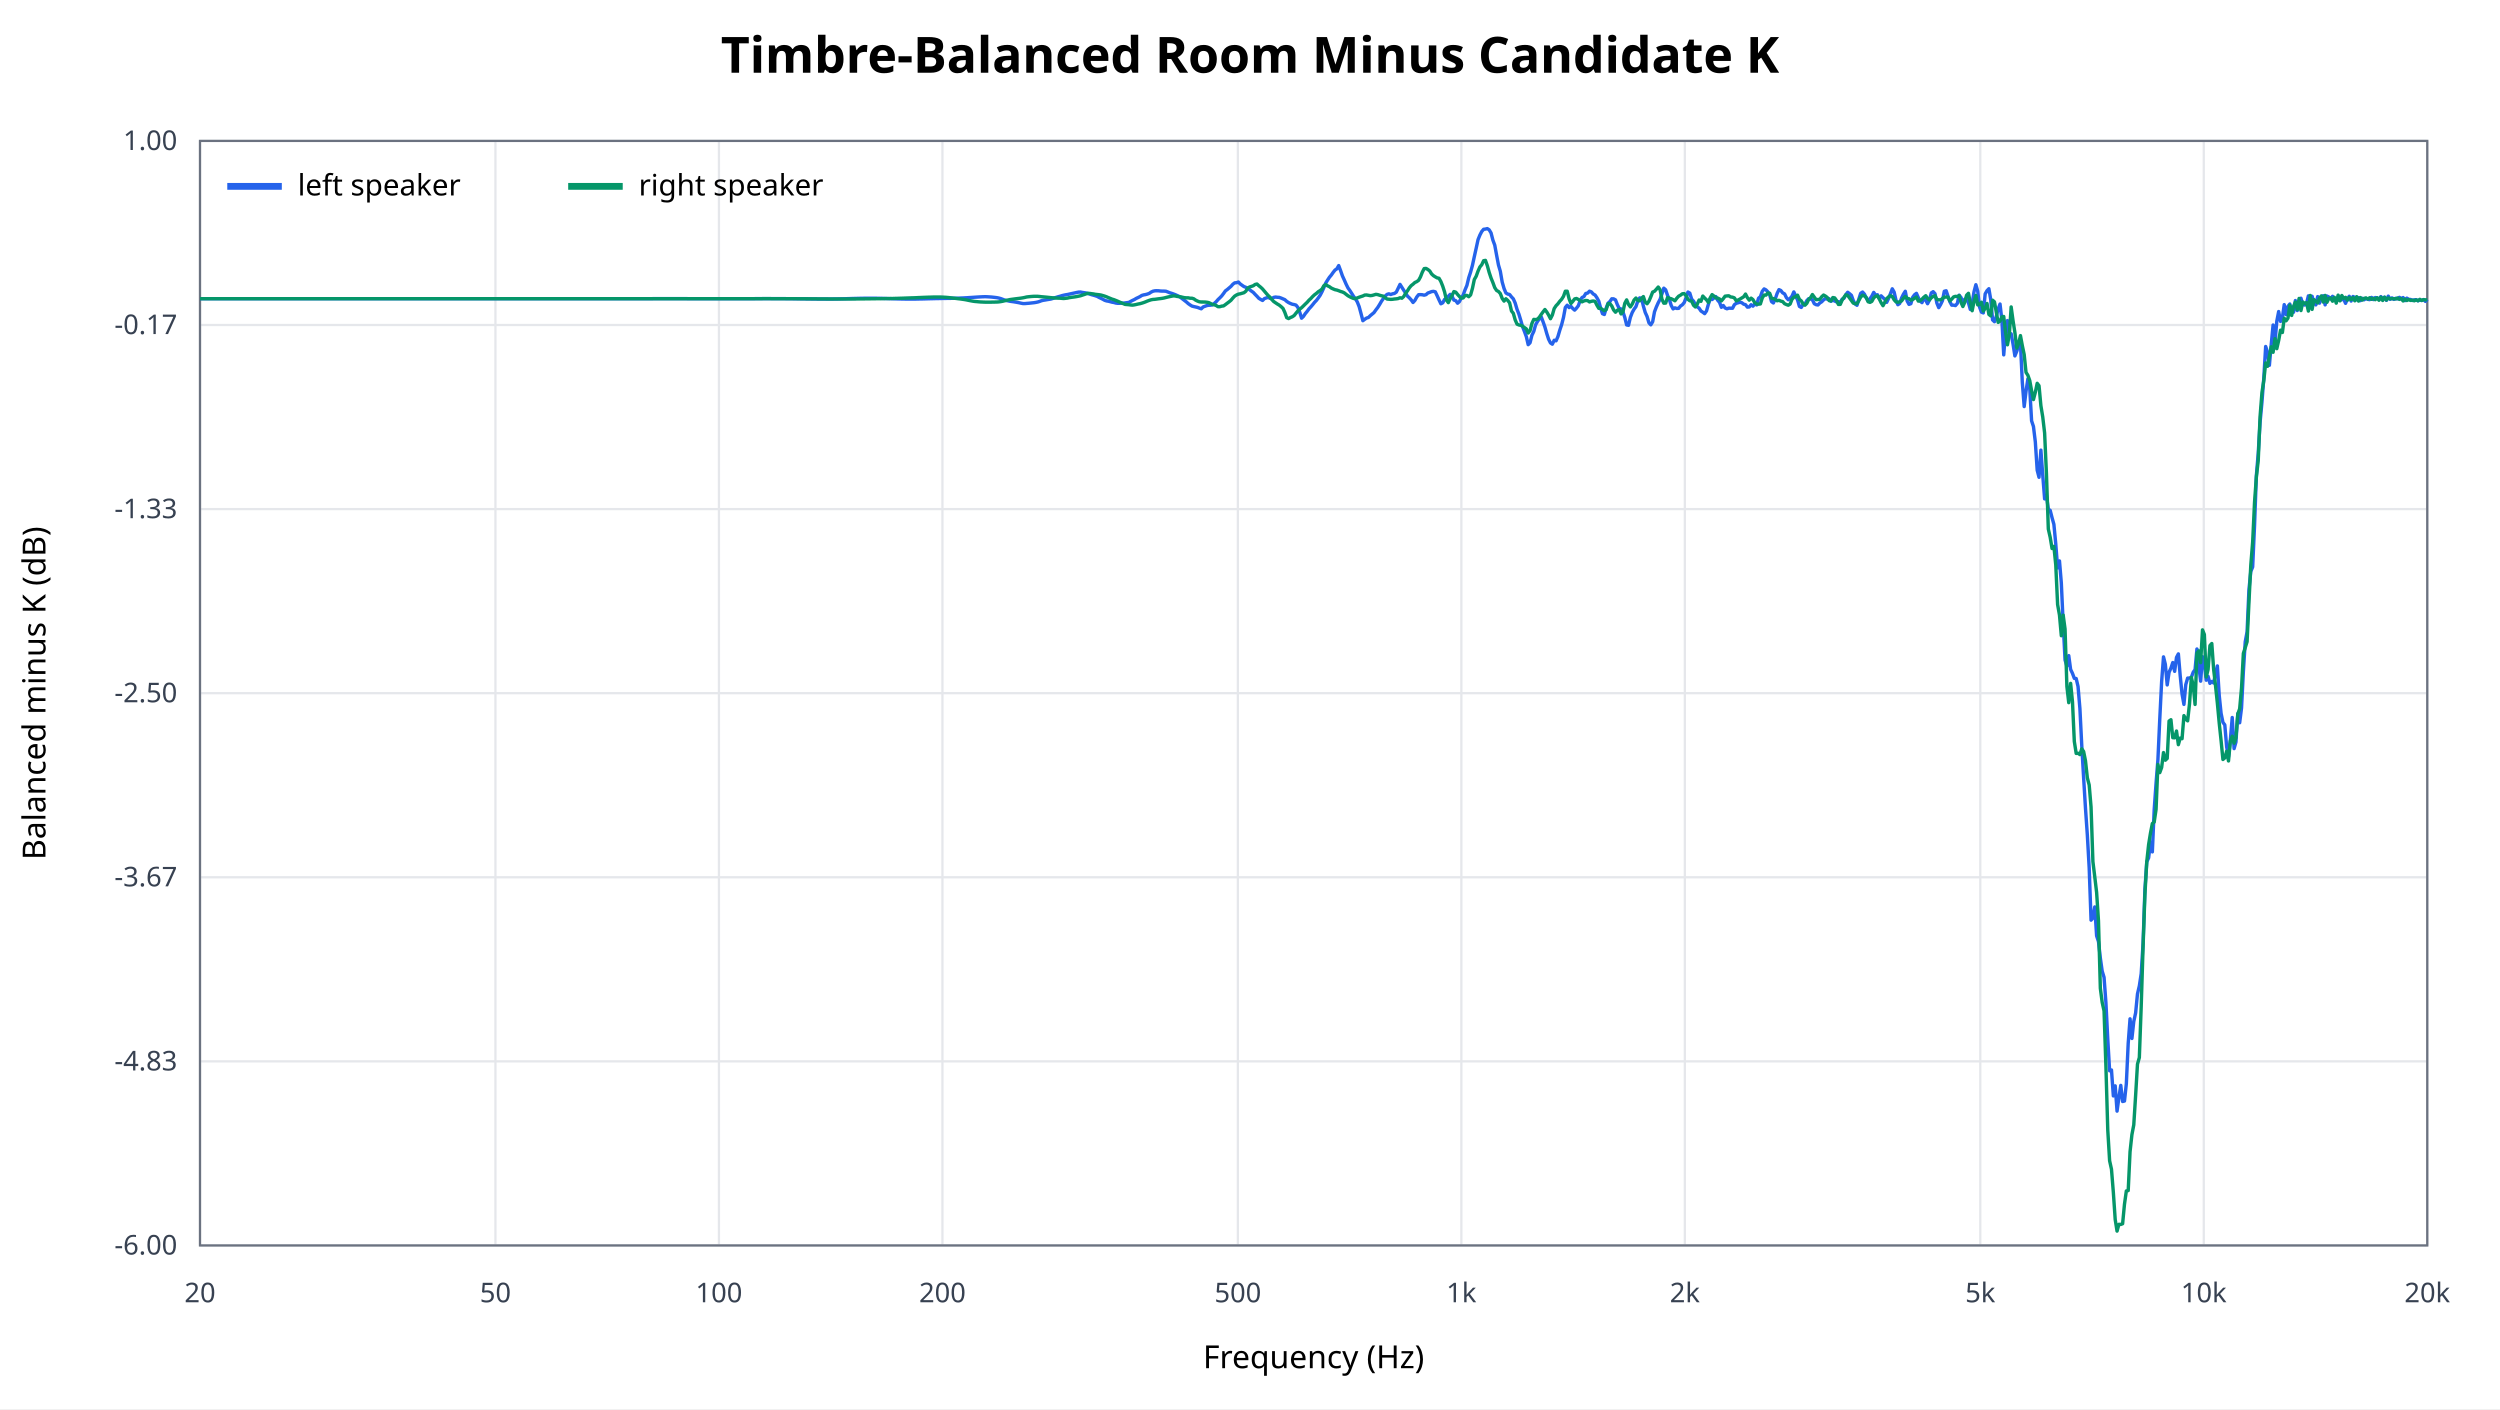
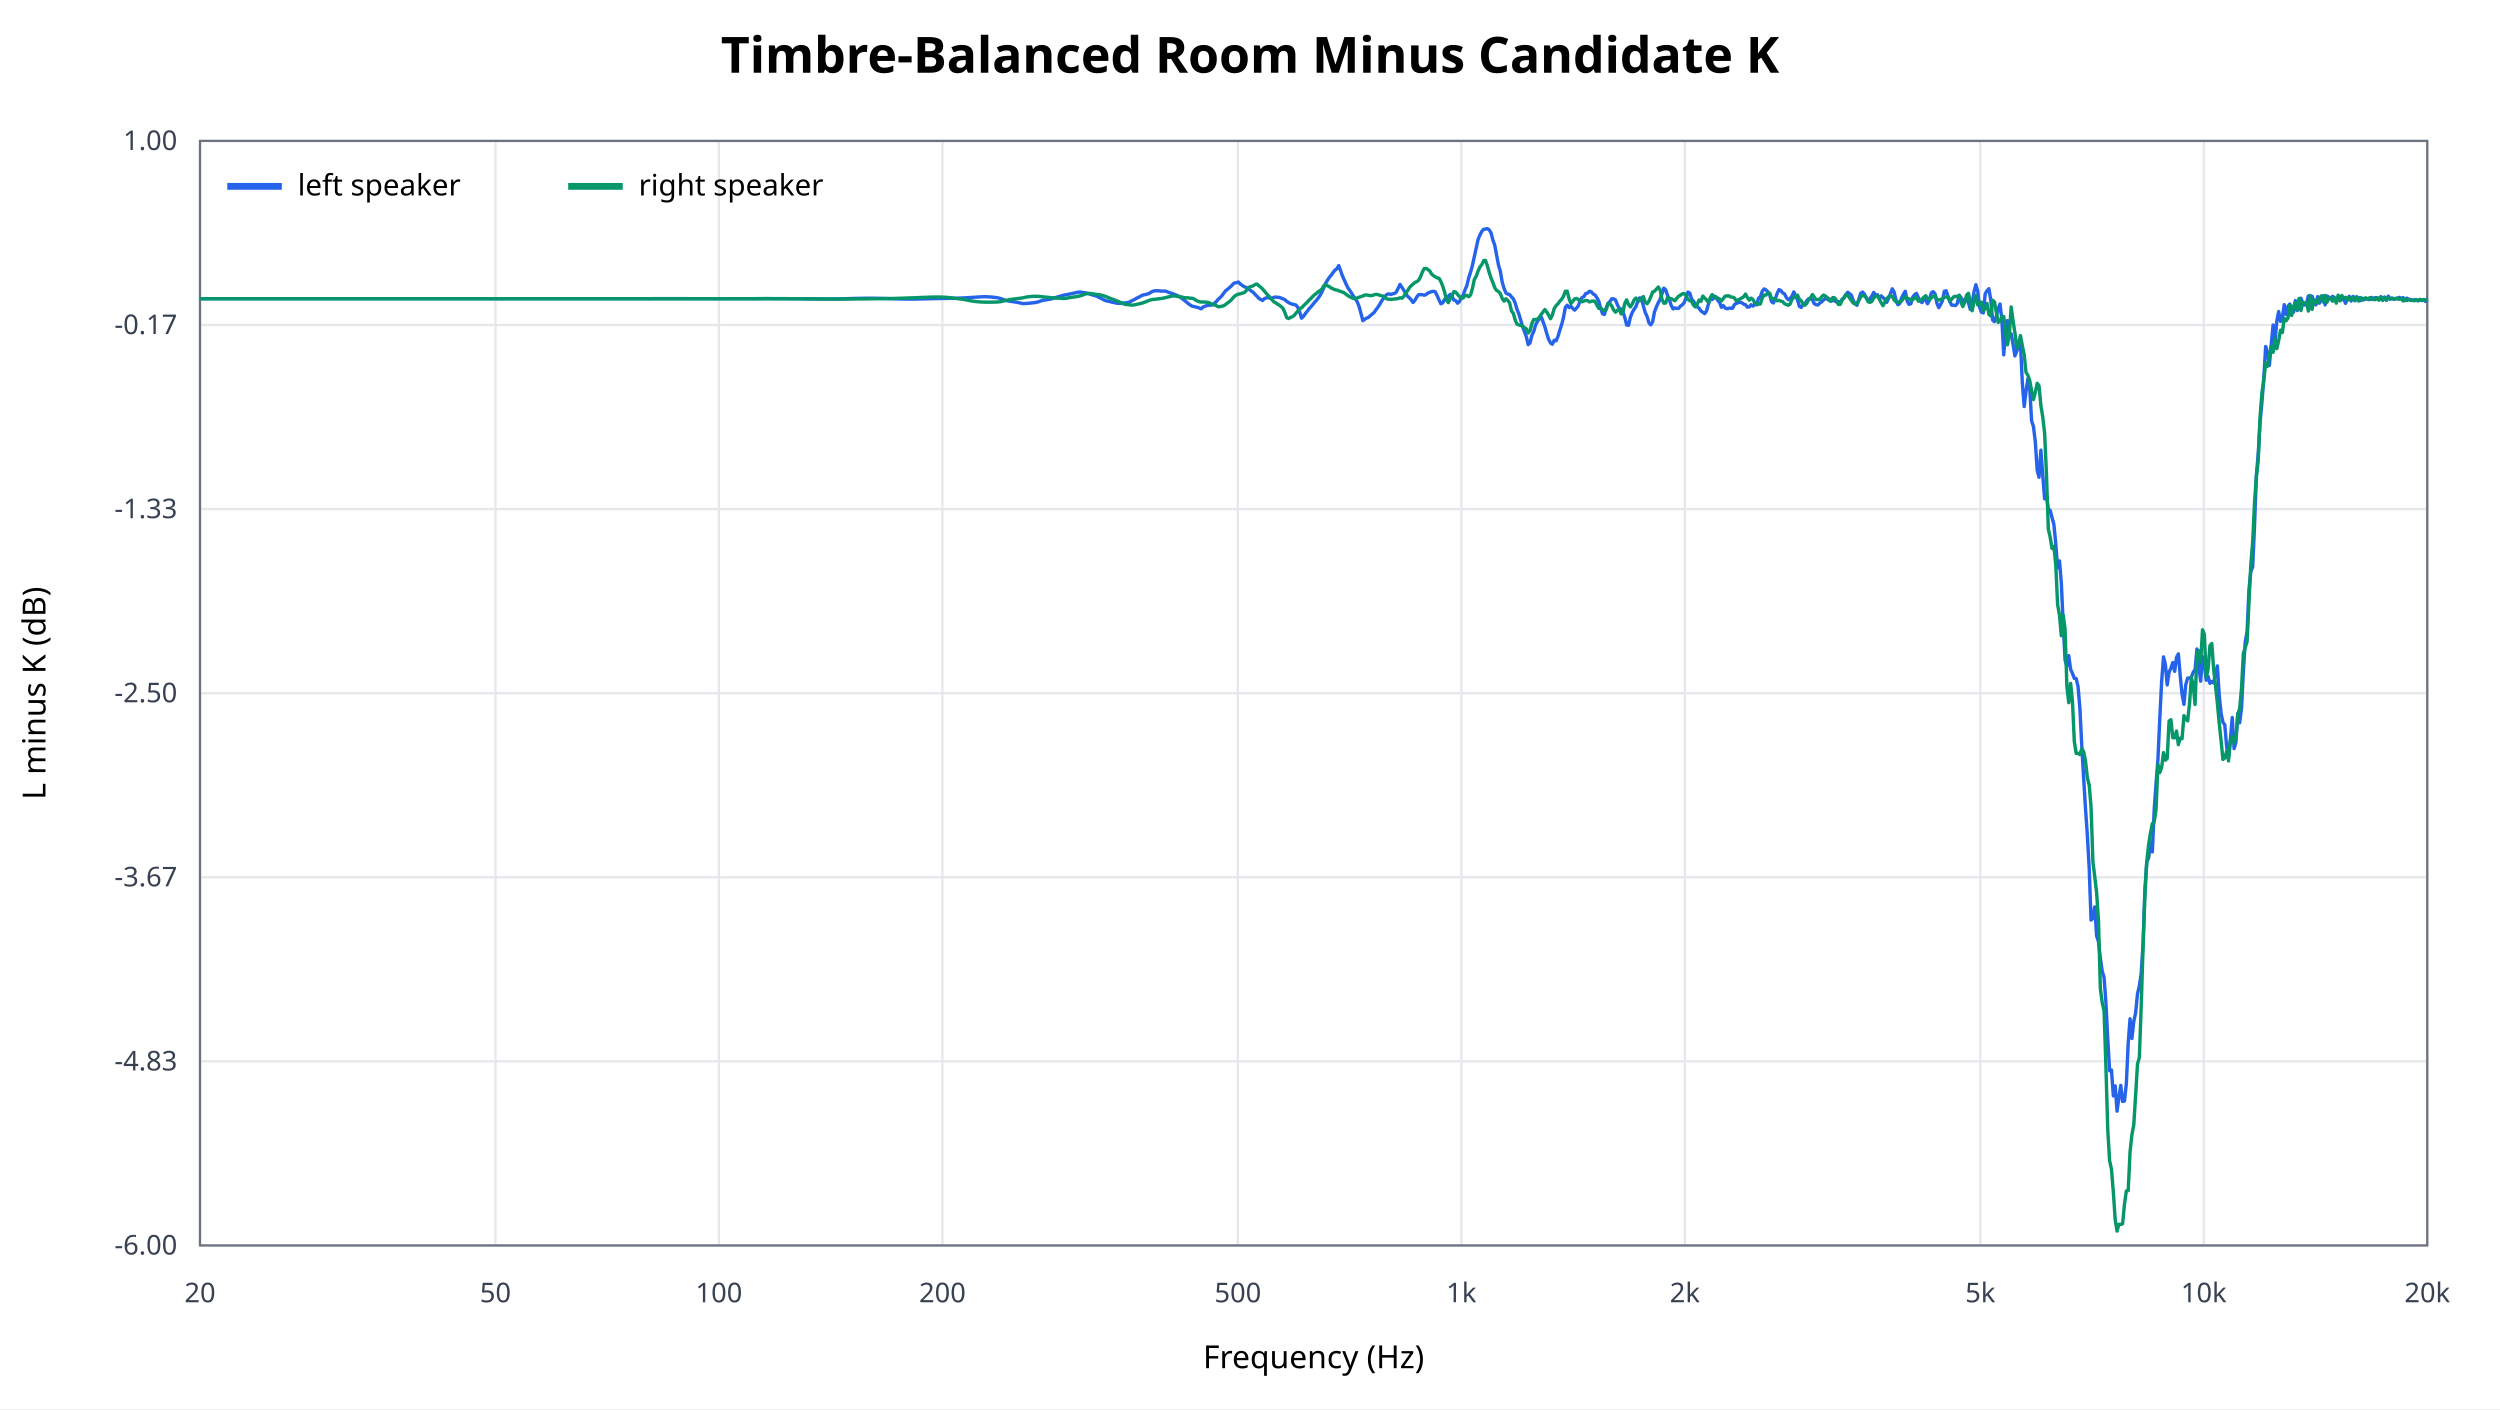
<svg xmlns="http://www.w3.org/2000/svg" width="1100" height="620" viewBox="0 0 1100 620">
  <rect width="100%" height="100%" fill="#ffffff" />
  <text x="550.0" y="32" text-anchor="middle" font-family="sans-serif" font-size="22" font-weight="600">Timbre-Balanced Room Minus Candidate K</text>
  <line x1="88.00" y1="62" x2="88.00" y2="548" stroke="#e5e7eb" />
  <text x="88.00" y="573" text-anchor="middle" font-family="sans-serif" font-size="12" fill="#374151">20</text>
  <line x1="217.99" y1="62" x2="217.99" y2="548" stroke="#e5e7eb" />
  <text x="217.99" y="573" text-anchor="middle" font-family="sans-serif" font-size="12" fill="#374151">50</text>
  <line x1="316.33" y1="62" x2="316.33" y2="548" stroke="#e5e7eb" />
  <text x="316.33" y="573" text-anchor="middle" font-family="sans-serif" font-size="12" fill="#374151">100</text>
  <line x1="414.67" y1="62" x2="414.67" y2="548" stroke="#e5e7eb" />
  <text x="414.67" y="573" text-anchor="middle" font-family="sans-serif" font-size="12" fill="#374151">200</text>
  <line x1="544.66" y1="62" x2="544.66" y2="548" stroke="#e5e7eb" />
  <text x="544.66" y="573" text-anchor="middle" font-family="sans-serif" font-size="12" fill="#374151">500</text>
  <line x1="643.00" y1="62" x2="643.00" y2="548" stroke="#e5e7eb" />
  <text x="643.00" y="573" text-anchor="middle" font-family="sans-serif" font-size="12" fill="#374151">1k</text>
  <line x1="741.33" y1="62" x2="741.33" y2="548" stroke="#e5e7eb" />
  <text x="741.33" y="573" text-anchor="middle" font-family="sans-serif" font-size="12" fill="#374151">2k</text>
  <line x1="871.33" y1="62" x2="871.33" y2="548" stroke="#e5e7eb" />
  <text x="871.33" y="573" text-anchor="middle" font-family="sans-serif" font-size="12" fill="#374151">5k</text>
  <line x1="969.66" y1="62" x2="969.66" y2="548" stroke="#e5e7eb" />
  <text x="969.66" y="573" text-anchor="middle" font-family="sans-serif" font-size="12" fill="#374151">10k</text>
  <line x1="1068.00" y1="62" x2="1068.00" y2="548" stroke="#e5e7eb" />
  <text x="1068.00" y="573" text-anchor="middle" font-family="sans-serif" font-size="12" fill="#374151">20k</text>
  <line x1="88" y1="548.00" x2="1068" y2="548.00" stroke="#e5e7eb" />
  <text x="78" y="552.00" text-anchor="end" font-family="sans-serif" font-size="12" fill="#374151">-6.00</text>
  <line x1="88" y1="467.00" x2="1068" y2="467.00" stroke="#e5e7eb" />
  <text x="78" y="471.00" text-anchor="end" font-family="sans-serif" font-size="12" fill="#374151">-4.83</text>
  <line x1="88" y1="386.00" x2="1068" y2="386.00" stroke="#e5e7eb" />
  <text x="78" y="390.00" text-anchor="end" font-family="sans-serif" font-size="12" fill="#374151">-3.67</text>
  <line x1="88" y1="305.00" x2="1068" y2="305.00" stroke="#e5e7eb" />
  <text x="78" y="309.00" text-anchor="end" font-family="sans-serif" font-size="12" fill="#374151">-2.50</text>
  <line x1="88" y1="224.00" x2="1068" y2="224.00" stroke="#e5e7eb" />
  <text x="78" y="228.00" text-anchor="end" font-family="sans-serif" font-size="12" fill="#374151">-1.33</text>
  <line x1="88" y1="143.00" x2="1068" y2="143.00" stroke="#e5e7eb" />
  <text x="78" y="147.00" text-anchor="end" font-family="sans-serif" font-size="12" fill="#374151">-0.17</text>
  <line x1="88" y1="62.00" x2="1068" y2="62.00" stroke="#e5e7eb" />
  <text x="78" y="66.00" text-anchor="end" font-family="sans-serif" font-size="12" fill="#374151">1.00</text>
  <rect x="88" y="62" width="980" height="486" fill="none" stroke="#6b7280" />
  <text x="578.0" y="602" text-anchor="middle" font-family="sans-serif" font-size="14">Frequency (Hz)</text>
-   <text x="20" y="305.0" text-anchor="middle" transform="rotate(-90 20 305.0)" font-family="sans-serif" font-size="14">Balanced minus K (dB)</text>
+   <text x="20" y="305.0" text-anchor="middle" transform="rotate(-90 20 305.0)" font-family="sans-serif" font-size="14">L minus K (dB)</text>
  <polyline points="88.00,131.43 88.82,131.43 89.63,131.43 90.45,131.43 91.27,131.43 92.09,131.43 92.90,131.43 93.72,131.43 94.54,131.43 95.36,131.43 96.17,131.43 96.99,131.43 97.81,131.43 98.63,131.43 99.44,131.43 100.26,131.43 101.08,131.43 101.89,131.43 102.71,131.43 103.53,131.43 104.35,131.43 105.16,131.43 105.98,131.43 106.80,131.43 107.62,131.43 108.43,131.43 109.25,131.43 110.07,131.43 110.89,131.43 111.70,131.43 112.52,131.43 113.34,131.43 114.16,131.43 114.97,131.43 115.79,131.43 116.61,131.43 117.42,131.43 118.24,131.43 119.06,131.43 119.88,131.43 120.69,131.43 121.51,131.43 122.33,131.43 123.15,131.43 123.96,131.43 124.78,131.43 125.60,131.43 126.42,131.43 127.23,131.43 128.05,131.43 128.87,131.43 129.68,131.43 130.50,131.43 131.32,131.43 132.14,131.43 132.95,131.43 133.77,131.43 134.59,131.43 135.41,131.43 136.22,131.43 137.04,131.43 137.86,131.43 138.68,131.43 139.49,131.43 140.31,131.43 141.13,131.43 141.94,131.43 142.76,131.43 143.58,131.43 144.40,131.43 145.21,131.43 146.03,131.43 146.85,131.43 147.67,131.43 148.48,131.43 149.30,131.43 150.12,131.43 150.94,131.43 151.75,131.43 152.57,131.43 153.39,131.43 154.21,131.43 155.02,131.43 155.84,131.43 156.66,131.44 157.47,131.44 158.29,131.44 159.11,131.44 159.93,131.44 160.74,131.44 161.56,131.44 162.38,131.44 163.20,131.44 164.01,131.44 164.83,131.44 165.65,131.44 166.47,131.44 167.28,131.44 168.10,131.44 168.92,131.44 169.73,131.44 170.55,131.43 171.37,131.43 172.19,131.43 173.00,131.43 173.82,131.43 174.64,131.43 175.46,131.43 176.27,131.43 177.09,131.43 177.91,131.43 178.73,131.43 179.54,131.42 180.36,131.42 181.18,131.42 181.99,131.42 182.81,131.42 183.63,131.42 184.45,131.42 185.26,131.42 186.08,131.42 186.90,131.42 187.72,131.42 188.53,131.42 189.35,131.42 190.17,131.42 190.99,131.42 191.80,131.42 192.62,131.42 193.44,131.42 194.26,131.42 195.07,131.42 195.89,131.42 196.71,131.42 197.52,131.42 198.34,131.42 199.16,131.42 199.98,131.42 200.79,131.43 201.61,131.43 202.43,131.43 203.25,131.43 204.06,131.43 204.88,131.43 205.70,131.43 206.52,131.43 207.33,131.43 208.15,131.43 208.97,131.43 209.78,131.43 210.60,131.43 211.42,131.43 212.24,131.43 213.05,131.43 213.87,131.43 214.69,131.43 215.51,131.43 216.32,131.43 217.14,131.43 217.96,131.43 218.78,131.43 219.59,131.43 220.41,131.43 221.23,131.43 222.05,131.43 222.86,131.43 223.68,131.43 224.50,131.43 225.31,131.43 226.13,131.43 226.95,131.43 227.77,131.43 228.58,131.43 229.40,131.43 230.22,131.43 231.04,131.43 231.85,131.43 232.67,131.43 233.49,131.43 234.31,131.43 235.12,131.43 235.94,131.43 236.76,131.43 237.57,131.43 238.39,131.43 239.21,131.43 240.03,131.43 240.84,131.43 241.66,131.43 242.48,131.43 243.30,131.43 244.11,131.43 244.93,131.43 245.75,131.43 246.57,131.43 247.38,131.43 248.20,131.43 249.02,131.43 249.83,131.43 250.65,131.43 251.47,131.43 252.29,131.44 253.10,131.44 253.92,131.44 254.74,131.44 255.56,131.44 256.37,131.44 257.19,131.44 258.01,131.44 258.83,131.44 259.64,131.44 260.46,131.44 261.28,131.44 262.10,131.44 262.91,131.44 263.73,131.44 264.55,131.44 265.36,131.44 266.18,131.44 267.00,131.44 267.82,131.44 268.63,131.44 269.45,131.44 270.27,131.44 271.09,131.44 271.90,131.44 272.72,131.43 273.54,131.43 274.36,131.43 275.17,131.43 275.99,131.43 276.81,131.43 277.62,131.43 278.44,131.43 279.26,131.42 280.08,131.42 280.89,131.42 281.71,131.42 282.53,131.42 283.35,131.42 284.16,131.42 284.98,131.42 285.80,131.42 286.62,131.42 287.43,131.41 288.25,131.41 289.07,131.41 289.88,131.41 290.70,131.41 291.52,131.41 292.34,131.41 293.15,131.41 293.97,131.41 294.79,131.41 295.61,131.41 296.42,131.41 297.24,131.41 298.06,131.41 298.88,131.41 299.69,131.41 300.51,131.41 301.33,131.41 302.15,131.41 302.96,131.42 303.78,131.42 304.60,131.42 305.41,131.42 306.23,131.42 307.05,131.42 307.87,131.43 308.68,131.43 309.50,131.43 310.32,131.43 311.14,131.43 311.95,131.44 312.77,131.44 313.59,131.44 314.41,131.44 315.22,131.44 316.04,131.44 316.86,131.44 317.67,131.44 318.49,131.44 319.31,131.44 320.13,131.44 320.94,131.44 321.76,131.44 322.58,131.44 323.40,131.44 324.21,131.44 325.03,131.44 325.85,131.44 326.67,131.44 327.48,131.43 328.30,131.43 329.12,131.43 329.93,131.43 330.75,131.42 331.57,131.42 332.39,131.41 333.20,131.41 334.02,131.41 334.84,131.41 335.66,131.41 336.47,131.40 337.29,131.40 338.11,131.40 338.93,131.40 339.74,131.40 340.56,131.40 341.38,131.40 342.20,131.40 343.01,131.40 343.83,131.40 344.65,131.41 345.46,131.41 346.28,131.42 347.10,131.42 347.92,131.43 348.73,131.44 349.55,131.45 350.37,131.45 351.19,131.46 352.00,131.47 352.82,131.48 353.64,131.49 354.46,131.50 355.27,131.51 356.09,131.52 356.91,131.53 357.72,131.54 358.54,131.55 359.36,131.56 360.18,131.57 360.99,131.57 361.81,131.57 362.63,131.58 363.45,131.58 364.26,131.58 365.08,131.57 365.90,131.57 366.72,131.56 367.53,131.55 368.35,131.54 369.17,131.52 369.98,131.50 370.80,131.48 371.62,131.46 372.44,131.43 373.25,131.40 374.07,131.38 374.89,131.35 375.71,131.33 376.52,131.31 377.34,131.29 378.16,131.27 378.98,131.25 379.79,131.24 380.61,131.23 381.43,131.22 382.25,131.21 383.06,131.21 383.88,131.22 384.70,131.22 385.51,131.23 386.33,131.25 387.15,131.26 387.97,131.29 388.78,131.31 389.60,131.34 390.42,131.36 391.24,131.39 392.05,131.41 392.87,131.44 393.69,131.47 394.51,131.50 395.32,131.53 396.14,131.55 396.96,131.57 397.77,131.58 398.59,131.60 399.41,131.60 400.23,131.61 401.04,131.61 401.86,131.61 402.68,131.60 403.50,131.58 404.31,131.56 405.13,131.55 405.95,131.53 406.77,131.51 407.58,131.49 408.40,131.46 409.22,131.44 410.04,131.42 410.85,131.40 411.67,131.38 412.49,131.37 413.30,131.35 414.12,131.33 414.94,131.32 415.76,131.31 416.57,131.29 417.39,131.28 418.21,131.27 419.03,131.25 419.84,131.24 420.66,131.22 421.48,131.19 422.30,131.16 423.11,131.12 423.93,131.09 424.75,131.04 425.56,131.00 426.38,130.94 427.20,130.89 428.02,130.84 428.83,130.78 429.65,130.73 430.47,130.68 431.29,130.63 432.10,130.59 432.92,130.56 433.74,130.55 434.56,130.59 435.37,130.64 436.19,130.69 437.01,130.78 437.82,130.87 438.64,130.98 439.46,131.14 440.28,131.36 441.09,131.66 441.91,131.98 442.73,132.20 443.55,132.38 444.36,132.55 445.18,132.67 446.00,132.78 446.82,132.92 447.63,133.06 448.45,133.22 449.27,133.41 450.09,133.56 450.90,133.58 451.72,133.50 452.54,133.44 453.35,133.36 454.17,133.27 454.99,133.18 455.81,133.05 456.62,132.88 457.44,132.63 458.26,132.31 459.08,132.12 459.89,132.00 460.71,131.85 461.53,131.72 462.35,131.59 463.16,131.35 463.98,131.06 464.80,130.81 465.61,130.56 466.43,130.35 467.25,130.08 468.07,129.88 468.88,129.71 469.70,129.58 470.52,129.40 471.34,129.22 472.15,129.04 472.97,128.86 473.79,128.68 474.61,128.53 475.42,128.50 476.24,128.67 477.06,128.78 477.87,128.91 478.69,129.13 479.51,129.41 480.33,129.68 481.14,129.89 481.96,130.14 482.78,130.41 483.60,130.87 484.41,131.26 485.23,131.67 486.05,132.13 486.87,132.40 487.68,132.53 488.50,132.74 489.32,132.97 490.14,133.10 490.95,133.34 491.77,133.45 492.59,133.44 493.40,133.43 494.22,133.38 495.04,133.28 495.86,133.17 496.67,133.06 497.49,132.61 498.31,132.18 499.13,131.80 499.94,131.30 500.76,130.92 501.58,130.51 502.40,129.99 503.21,129.75 504.03,129.61 504.85,129.39 505.66,129.09 506.48,128.53 507.30,128.14 508.12,127.96 508.93,127.92 509.75,127.95 510.57,128.04 511.39,128.09 512.20,128.09 513.02,128.15 513.84,128.47 514.66,128.81 515.47,129.05 516.29,129.34 517.11,129.65 517.92,130.01 518.74,130.40 519.56,130.94 520.38,131.60 521.19,132.22 522.01,132.85 522.83,133.59 523.65,134.17 524.46,134.67 525.28,134.89 526.10,135.07 526.92,135.26 527.73,135.57 528.55,135.87 529.37,135.07 530.19,134.76 531.00,134.46 531.82,134.31 532.64,134.28 533.45,134.14 534.27,133.52 535.09,132.78 535.91,131.83 536.72,131.06 537.54,130.22 538.36,129.15 539.18,127.99 539.99,127.40 540.81,126.70 541.63,126.00 542.45,125.07 543.26,124.46 544.08,124.38 544.90,124.10 545.71,124.94 546.53,125.53 547.35,126.10 548.17,126.41 548.98,126.81 549.80,127.46 550.62,128.07 551.44,128.65 552.25,129.53 553.07,130.36 553.89,131.26 554.71,131.76 555.52,132.20 556.34,131.38 557.16,131.09 557.97,130.85 558.79,131.25 559.61,131.36 560.43,130.85 561.24,130.70 562.06,130.80 562.88,130.86 563.70,131.15 564.51,131.50 565.33,131.85 566.15,132.60 566.97,133.14 567.78,133.53 568.60,133.86 569.42,134.01 570.24,134.24 571.05,135.25 571.87,137.34 572.69,140.00 573.50,139.23 574.32,137.99 575.14,137.00 575.96,135.89 576.77,135.02 577.59,134.05 578.41,133.02 579.23,132.16 580.04,131.10 580.86,129.93 581.68,128.37 582.50,126.55 583.31,124.56 584.13,123.25 584.95,122.00 585.76,121.04 586.58,119.87 587.40,118.84 588.22,118.28 589.03,116.86 589.85,119.05 590.67,121.41 591.49,123.20 592.30,125.05 593.12,126.71 593.94,127.83 594.76,129.12 595.57,130.42 596.39,131.48 597.21,132.86 598.03,134.93 598.84,137.93 599.66,141.11 600.48,140.49 601.29,139.95 602.11,139.69 602.93,138.89 603.75,138.21 604.56,137.53 605.38,136.36 606.20,135.30 607.02,133.99 607.83,132.59 608.65,131.39 609.47,130.28 610.29,129.54 611.10,129.28 611.92,129.58 612.74,129.28 613.55,129.11 614.37,128.54 615.19,126.84 616.01,125.13 616.82,126.42 617.64,127.70 618.46,128.90 619.28,130.29 620.09,131.02 620.91,131.93 621.73,133.09 622.55,132.19 623.36,130.71 624.18,129.67 625.00,129.63 625.81,129.69 626.63,129.88 627.45,129.64 628.27,128.92 629.08,128.64 629.90,128.31 630.72,128.19 631.54,128.41 632.35,130.13 633.17,131.95 633.99,133.66 634.81,133.24 635.62,131.73 636.44,131.43 637.26,130.36 638.08,129.53 638.89,130.36 639.71,132.04 640.53,132.28 641.34,133.41 642.16,132.69 642.98,131.01 643.80,129.81 644.61,127.54 645.43,125.60 646.25,122.20 647.07,119.69 647.88,116.73 648.70,112.91 649.52,109.22 650.34,105.43 651.15,103.44 651.97,101.86 652.79,100.89 653.60,100.79 654.42,100.59 655.24,101.12 656.06,102.50 656.87,105.64 657.69,107.86 658.51,112.31 659.33,116.60 660.14,119.37 660.96,124.09 661.78,126.94 662.60,128.91 663.41,129.39 664.23,129.58 665.05,130.63 665.86,131.49 666.68,133.35 667.50,136.13 668.32,138.23 669.13,140.90 669.95,143.80 670.77,145.89 671.59,148.15 672.40,151.65 673.22,150.82 674.04,147.54 674.86,145.82 675.67,142.89 676.49,141.45 677.31,140.29 678.13,139.40 678.94,141.56 679.76,143.88 680.58,146.78 681.39,149.27 682.21,150.89 683.03,151.44 683.85,149.71 684.66,149.96 685.48,148.10 686.30,145.30 687.12,142.84 687.93,139.68 688.75,135.27 689.57,134.30 690.39,135.33 691.20,134.78 692.02,135.74 692.84,136.45 693.65,135.60 694.47,134.52 695.29,132.16 696.11,130.89 696.92,130.51 697.74,129.13 698.56,128.96 699.38,128.12 700.19,128.43 701.01,129.35 701.83,129.82 702.65,131.01 703.46,132.51 704.28,135.60 705.10,138.03 705.91,138.37 706.73,135.51 707.55,133.40 708.37,132.67 709.18,131.47 710.00,131.50 710.82,131.95 711.64,134.06 712.45,135.71 713.27,135.93 714.09,137.19 714.91,139.67 715.72,142.96 716.54,143.14 717.36,139.65 718.18,137.50 718.99,136.05 719.81,134.92 720.63,132.50 721.44,131.08 722.26,131.22 723.08,134.65 723.90,137.47 724.71,139.25 725.53,142.04 726.35,142.92 727.17,141.56 727.98,137.20 728.80,135.06 729.62,133.22 730.44,131.68 731.25,129.31 732.07,126.80 732.89,127.51 733.70,129.93 734.52,131.80 735.34,134.41 736.16,135.91 736.97,135.47 737.79,135.71 738.61,135.67 739.43,134.65 740.24,134.11 741.06,133.11 741.88,130.96 742.70,128.50 743.51,128.98 744.33,131.62 745.15,132.51 745.96,134.00 746.78,134.98 747.60,135.61 748.42,136.84 749.23,137.37 750.05,138.00 750.87,136.80 751.69,133.87 752.50,131.51 753.32,131.79 754.14,131.11 754.96,130.49 755.77,132.09 756.59,133.02 757.41,135.21 758.23,134.42 759.04,135.52 759.86,135.86 760.68,135.60 761.49,135.61 762.31,135.63 763.13,134.06 763.95,133.45 764.76,133.22 765.58,132.99 766.40,133.20 767.22,133.84 768.03,134.05 768.85,135.13 769.67,135.06 770.49,134.09 771.30,134.70 772.12,133.71 772.94,134.18 773.75,131.21 774.57,130.58 775.39,128.19 776.21,127.13 777.02,127.55 777.84,128.38 778.66,129.69 779.48,132.72 780.29,133.30 781.11,131.53 781.93,129.13 782.75,127.44 783.56,127.82 784.38,128.87 785.20,129.29 786.02,130.97 786.83,131.89 787.65,131.29 788.47,130.35 789.28,128.45 790.10,130.22 790.92,131.96 791.74,134.81 792.55,135.27 793.37,133.98 794.19,133.77 795.01,132.25 795.82,131.43 796.64,131.55 797.46,131.90 798.28,133.63 799.09,134.06 799.91,134.18 800.73,133.30 801.54,132.80 802.36,131.95 803.18,131.36 804.00,131.63 804.81,131.44 805.63,132.57 806.45,132.09 807.27,132.45 808.08,132.83 808.90,132.72 809.72,133.10 810.54,131.62 811.35,131.25 812.17,129.63 812.99,128.60 813.80,129.23 814.62,129.93 815.44,132.24 816.26,133.72 817.07,134.32 817.89,131.61 818.71,129.04 819.53,128.50 820.34,129.41 821.16,131.09 821.98,132.38 822.80,131.42 823.61,130.29 824.43,128.66 825.25,129.86 826.07,129.68 826.88,131.34 827.70,130.17 828.52,130.98 829.33,131.70 830.15,133.03 830.97,131.30 831.79,129.23 832.60,127.08 833.42,128.53 834.24,132.10 835.06,134.07 835.87,133.53 836.69,131.11 837.51,129.44 838.33,128.16 839.14,132.43 839.96,133.92 840.78,133.62 841.59,130.81 842.41,129.69 843.23,129.08 844.05,130.94 844.86,132.49 845.68,133.15 846.50,131.08 847.32,132.14 848.13,133.63 848.95,132.03 849.77,128.88 850.59,128.34 851.40,129.23 852.22,133.36 853.04,135.36 853.85,134.02 854.67,132.31 855.49,128.16 856.31,127.94 857.12,130.37 857.94,132.76 858.76,134.27 859.58,134.27 860.39,134.46 861.21,133.53 862.03,129.88 862.85,130.92 863.66,133.13 864.48,131.66 865.30,131.64 866.12,133.23 866.93,136.13 867.75,133.49 868.57,128.35 869.38,125.28 870.20,128.14 871.02,135.15 871.84,137.34 872.65,137.68 873.47,129.31 874.29,127.89 875.11,127.04 875.92,131.82 876.74,140.77 877.56,141.55 878.38,139.14 879.19,135.91 880.01,133.78 880.83,140.87 881.64,156.14 882.46,146.01 883.28,141.06 884.10,147.62 884.91,146.86 885.73,151.36 886.55,156.60 887.37,154.58 888.18,151.97 889.00,151.06 889.82,168.31 890.64,178.88 891.45,172.16 892.27,166.68 893.09,170.94 893.90,185.17 894.72,187.66 895.54,194.41 896.36,206.86 897.17,210.00 897.99,198.07 898.81,209.07 899.63,219.51 900.44,218.01 901.26,224.06 902.08,224.56 902.90,227.79 903.71,230.71 904.53,239.25 905.35,249.88 906.17,246.81 906.98,256.46 907.80,274.31 908.62,290.40 909.43,293.09 910.25,288.48 911.07,294.55 911.89,296.28 912.70,298.47 913.52,298.56 914.34,302.07 915.16,311.81 915.97,327.95 916.79,342.16 917.61,355.63 918.43,367.43 919.24,381.86 920.06,404.86 920.88,403.94 921.69,399.05 922.51,411.75 923.33,414.30 924.15,421.53 924.96,427.30 925.78,430.04 926.60,441.12 927.42,457.28 928.23,471.15 929.05,470.79 929.87,482.20 930.69,477.78 931.50,488.89 932.32,482.88 933.14,477.58 933.95,484.66 934.77,484.45 935.59,476.84 936.41,459.07 937.22,448.29 938.04,456.92 938.86,449.45 939.68,445.66 940.49,437.34 941.31,433.80 942.13,428.38 942.95,415.13 943.76,391.35 944.58,379.22 945.40,377.44 946.22,370.60 947.03,374.83 947.85,356.22 948.67,344.58 949.48,334.31 950.30,316.31 951.12,299.90 951.94,289.03 952.75,292.29 953.57,301.36 954.39,295.80 955.21,293.97 956.02,291.53 956.84,295.39 957.66,289.26 958.48,287.71 959.29,297.33 960.11,305.43 960.93,309.93 961.74,301.23 962.56,298.37 963.38,298.34 964.20,297.96 965.01,295.79 965.83,294.63 966.65,285.56 967.47,292.84 968.28,299.71 969.10,288.93 969.92,291.92 970.74,299.29 971.55,297.61 972.37,300.68 973.19,299.86 974.01,300.52 974.82,296.34 975.64,293.01 976.46,305.97 977.27,313.83 978.09,317.84 978.91,318.95 979.73,328.63 980.54,333.04 981.36,325.55 982.18,315.71 983.00,329.39 983.81,326.52 984.63,313.98 985.45,318.01 986.27,311.52 987.08,295.54 987.90,282.40 988.72,277.97 989.53,259.51 990.35,251.46 991.17,249.46 991.99,231.45 992.80,209.22 993.62,199.48 994.44,185.79 995.26,176.91 996.07,166.41 996.89,152.46 997.71,154.89 998.53,160.73 999.34,151.57 1000.16,143.01 1000.98,150.81 1001.79,141.33 1002.61,137.08 1003.43,141.42 1004.25,139.77 1005.06,134.04 1005.88,138.42 1006.70,134.79 1007.52,133.77 1008.33,137.00 1009.15,137.38 1009.97,132.24 1010.79,136.64 1011.60,135.36 1012.42,131.22 1013.24,133.94 1014.06,134.21 1014.87,133.50 1015.69,130.18 1016.51,135.09 1017.32,130.36 1018.14,133.10 1018.96,134.15 1019.78,130.51 1020.59,133.38 1021.41,131.09 1022.23,130.14 1023.05,134.14 1023.86,130.26 1024.68,130.69 1025.50,131.48 1026.32,130.38 1027.13,131.58 1027.95,131.59 1028.77,131.43 1029.58,132.06 1030.40,131.84 1031.22,131.60 1032.04,133.46 1032.85,131.54 1033.67,130.36 1034.49,132.47 1035.31,130.46 1036.12,130.85 1036.94,131.86 1037.76,130.95 1038.58,132.28 1039.39,131.24 1040.21,131.91 1041.03,131.33 1041.84,131.71 1042.66,131.83 1043.48,130.87 1044.30,131.81 1045.11,130.93 1045.93,131.09 1046.75,131.66 1047.57,130.51 1048.38,131.27 1049.20,130.82 1050.02,132.15 1050.84,130.30 1051.65,131.69 1052.47,131.08 1053.29,131.72 1054.11,131.24 1054.92,131.51 1055.74,130.84 1056.56,131.37 1057.37,130.94 1058.19,132.27 1059.01,131.19 1059.83,131.72 1060.64,131.76 1061.46,132.21 1062.28,131.92 1063.10,131.85 1063.91,132.35 1064.73,132.03 1065.55,132.21 1066.37,131.80 1067.18,132.61 1068.00,131.76" fill="none" stroke="#2563eb" stroke-width="1.5" stroke-linejoin="round" />
  <polyline points="88.00,131.43 88.82,131.43 89.63,131.43 90.45,131.43 91.27,131.43 92.09,131.43 92.90,131.43 93.72,131.43 94.54,131.43 95.36,131.43 96.17,131.43 96.99,131.43 97.81,131.43 98.63,131.43 99.44,131.43 100.26,131.43 101.08,131.43 101.89,131.43 102.71,131.43 103.53,131.43 104.35,131.43 105.16,131.43 105.98,131.43 106.80,131.43 107.62,131.43 108.43,131.43 109.25,131.43 110.07,131.43 110.89,131.43 111.70,131.43 112.52,131.43 113.34,131.43 114.16,131.43 114.97,131.43 115.79,131.43 116.61,131.43 117.42,131.43 118.24,131.43 119.06,131.43 119.88,131.43 120.69,131.43 121.51,131.43 122.33,131.43 123.15,131.43 123.96,131.43 124.78,131.43 125.60,131.43 126.42,131.43 127.23,131.43 128.05,131.43 128.87,131.43 129.68,131.43 130.50,131.43 131.32,131.43 132.14,131.43 132.95,131.43 133.77,131.43 134.59,131.43 135.41,131.43 136.22,131.43 137.04,131.43 137.86,131.43 138.68,131.43 139.49,131.43 140.31,131.43 141.13,131.43 141.94,131.43 142.76,131.43 143.58,131.43 144.40,131.43 145.21,131.43 146.03,131.43 146.85,131.43 147.67,131.43 148.48,131.43 149.30,131.43 150.12,131.43 150.94,131.43 151.75,131.43 152.57,131.43 153.39,131.43 154.21,131.43 155.02,131.43 155.84,131.43 156.66,131.43 157.47,131.43 158.29,131.43 159.11,131.43 159.93,131.43 160.74,131.43 161.56,131.43 162.38,131.43 163.20,131.43 164.01,131.43 164.83,131.43 165.65,131.43 166.47,131.43 167.28,131.43 168.10,131.43 168.92,131.43 169.73,131.43 170.55,131.43 171.37,131.43 172.19,131.43 173.00,131.43 173.82,131.43 174.64,131.43 175.46,131.43 176.27,131.43 177.09,131.43 177.91,131.43 178.73,131.43 179.54,131.43 180.36,131.43 181.18,131.43 181.99,131.43 182.81,131.43 183.63,131.43 184.45,131.43 185.26,131.43 186.08,131.43 186.90,131.43 187.72,131.43 188.53,131.43 189.35,131.43 190.17,131.43 190.99,131.43 191.80,131.43 192.62,131.43 193.44,131.43 194.26,131.43 195.07,131.43 195.89,131.43 196.71,131.43 197.52,131.43 198.34,131.43 199.16,131.43 199.98,131.43 200.79,131.43 201.61,131.43 202.43,131.43 203.25,131.43 204.06,131.43 204.88,131.43 205.70,131.43 206.52,131.43 207.33,131.43 208.15,131.42 208.97,131.42 209.78,131.42 210.60,131.42 211.42,131.42 212.24,131.42 213.05,131.42 213.87,131.42 214.69,131.42 215.51,131.42 216.32,131.43 217.14,131.43 217.96,131.43 218.78,131.43 219.59,131.43 220.41,131.43 221.23,131.43 222.05,131.43 222.86,131.43 223.68,131.43 224.50,131.43 225.31,131.43 226.13,131.42 226.95,131.42 227.77,131.42 228.58,131.42 229.40,131.42 230.22,131.42 231.04,131.42 231.85,131.42 232.67,131.42 233.49,131.42 234.31,131.42 235.12,131.42 235.94,131.42 236.76,131.42 237.57,131.42 238.39,131.42 239.21,131.42 240.03,131.42 240.84,131.42 241.66,131.42 242.48,131.43 243.30,131.43 244.11,131.43 244.93,131.43 245.75,131.43 246.57,131.43 247.38,131.43 248.20,131.43 249.02,131.43 249.83,131.43 250.65,131.43 251.47,131.43 252.29,131.43 253.10,131.43 253.92,131.43 254.74,131.43 255.56,131.43 256.37,131.42 257.19,131.42 258.01,131.42 258.83,131.42 259.64,131.42 260.46,131.42 261.28,131.42 262.10,131.42 262.91,131.42 263.73,131.42 264.55,131.42 265.36,131.42 266.18,131.42 267.00,131.42 267.82,131.42 268.63,131.42 269.45,131.42 270.27,131.42 271.09,131.42 271.90,131.42 272.72,131.42 273.54,131.42 274.36,131.42 275.17,131.42 275.99,131.42 276.81,131.42 277.62,131.42 278.44,131.42 279.26,131.42 280.08,131.42 280.89,131.42 281.71,131.42 282.53,131.42 283.35,131.42 284.16,131.42 284.98,131.42 285.80,131.43 286.62,131.43 287.43,131.43 288.25,131.43 289.07,131.43 289.88,131.43 290.70,131.43 291.52,131.43 292.34,131.43 293.15,131.43 293.97,131.43 294.79,131.43 295.61,131.43 296.42,131.43 297.24,131.42 298.06,131.42 298.88,131.42 299.69,131.42 300.51,131.42 301.33,131.42 302.15,131.42 302.96,131.42 303.78,131.42 304.60,131.42 305.41,131.42 306.23,131.42 307.05,131.42 307.87,131.42 308.68,131.42 309.50,131.42 310.32,131.42 311.14,131.42 311.95,131.42 312.77,131.42 313.59,131.42 314.41,131.42 315.22,131.42 316.04,131.42 316.86,131.42 317.67,131.42 318.49,131.42 319.31,131.42 320.13,131.42 320.94,131.42 321.76,131.42 322.58,131.42 323.40,131.42 324.21,131.42 325.03,131.42 325.85,131.42 326.67,131.42 327.48,131.42 328.30,131.42 329.12,131.42 329.93,131.42 330.75,131.42 331.57,131.42 332.39,131.42 333.20,131.42 334.02,131.42 334.84,131.42 335.66,131.41 336.47,131.41 337.29,131.41 338.11,131.41 338.93,131.41 339.74,131.42 340.56,131.42 341.38,131.42 342.20,131.42 343.01,131.42 343.83,131.42 344.65,131.42 345.46,131.42 346.28,131.43 347.10,131.43 347.92,131.43 348.73,131.43 349.55,131.44 350.37,131.44 351.19,131.45 352.00,131.45 352.82,131.46 353.64,131.46 354.46,131.47 355.27,131.47 356.09,131.48 356.91,131.48 357.72,131.49 358.54,131.49 359.36,131.50 360.18,131.51 360.99,131.51 361.81,131.52 362.63,131.52 363.45,131.53 364.26,131.53 365.08,131.54 365.90,131.54 366.72,131.54 367.53,131.55 368.35,131.55 369.17,131.55 369.98,131.55 370.80,131.55 371.62,131.55 372.44,131.54 373.25,131.54 374.07,131.54 374.89,131.53 375.71,131.53 376.52,131.53 377.34,131.52 378.16,131.52 378.98,131.51 379.79,131.51 380.61,131.50 381.43,131.49 382.25,131.49 383.06,131.47 383.88,131.46 384.70,131.45 385.51,131.44 386.33,131.43 387.15,131.42 387.97,131.41 388.78,131.39 389.60,131.38 390.42,131.37 391.24,131.36 392.05,131.34 392.87,131.33 393.69,131.30 394.51,131.28 395.32,131.26 396.14,131.23 396.96,131.21 397.77,131.18 398.59,131.15 399.41,131.12 400.23,131.09 401.04,131.06 401.86,131.04 402.68,131.01 403.50,130.97 404.31,130.93 405.13,130.90 405.95,130.86 406.77,130.83 407.58,130.80 408.40,130.77 409.22,130.75 410.04,130.72 410.85,130.70 411.67,130.69 412.49,130.69 413.30,130.70 414.12,130.71 414.94,130.75 415.76,130.79 416.57,130.85 417.39,130.93 418.21,131.02 419.03,131.11 419.84,131.21 420.66,131.31 421.48,131.42 422.30,131.51 423.11,131.62 423.93,131.74 424.75,131.87 425.56,132.03 426.38,132.20 427.20,132.36 428.02,132.51 428.83,132.63 429.65,132.70 430.47,132.78 431.29,132.85 432.10,132.89 432.92,132.93 433.74,132.95 434.56,132.95 435.37,132.95 436.19,132.94 437.01,132.93 437.82,132.91 438.64,132.89 439.46,132.83 440.28,132.72 441.09,132.57 441.91,132.38 442.73,132.18 443.55,132.00 444.36,131.82 445.18,131.70 446.00,131.59 446.82,131.48 447.63,131.38 448.45,131.28 449.27,131.17 450.09,131.04 450.90,130.87 451.72,130.67 452.54,130.57 453.35,130.49 454.17,130.42 454.99,130.37 455.81,130.36 456.62,130.38 457.44,130.46 458.26,130.56 459.08,130.63 459.89,130.70 460.71,130.78 461.53,130.87 462.35,130.96 463.16,131.03 463.98,131.10 464.80,131.15 465.61,131.19 466.43,131.21 467.25,131.29 468.07,131.34 468.88,131.25 469.70,131.16 470.52,130.96 471.34,130.84 472.15,130.73 472.97,130.62 473.79,130.48 474.61,130.31 475.42,130.14 476.24,129.86 477.06,129.59 477.87,129.30 478.69,129.08 479.51,129.11 480.33,129.23 481.14,129.33 481.96,129.50 482.78,129.59 483.60,129.68 484.41,129.81 485.23,130.04 486.05,130.29 486.87,130.59 487.68,130.95 488.50,131.28 489.32,131.62 490.14,131.86 490.95,132.18 491.77,132.52 492.59,132.89 493.40,133.24 494.22,133.60 495.04,133.93 495.86,134.00 496.67,134.07 497.49,134.19 498.31,134.26 499.13,134.14 499.94,133.97 500.76,133.77 501.58,133.62 502.40,133.39 503.21,133.13 504.03,132.82 504.85,132.47 505.66,132.17 506.48,131.91 507.30,131.75 508.12,131.70 508.93,131.59 509.75,131.47 510.57,131.38 511.39,131.27 512.20,131.11 513.02,130.90 513.84,130.69 514.66,130.51 515.47,130.34 516.29,130.18 517.11,130.24 517.92,130.43 518.74,130.51 519.56,130.61 520.38,130.81 521.19,130.98 522.01,131.05 522.83,131.05 523.65,131.22 524.46,131.22 525.28,131.48 526.10,132.07 526.92,132.48 527.73,132.79 528.55,132.88 529.37,132.88 530.19,132.90 531.00,132.98 531.82,133.14 532.64,133.52 533.45,133.98 534.27,134.11 535.09,134.41 535.91,134.95 536.72,134.95 537.54,134.70 538.36,134.60 539.18,134.02 539.99,133.40 540.81,132.79 541.63,132.12 542.45,131.14 543.26,130.29 544.08,129.78 544.90,129.42 545.71,129.27 546.53,129.03 547.35,128.79 548.17,128.14 548.98,126.79 549.80,126.28 550.62,126.01 551.44,125.73 552.25,125.16 553.07,124.97 553.89,125.72 554.71,126.38 555.52,127.15 556.34,128.12 557.16,129.09 557.97,130.01 558.79,130.76 559.61,131.80 560.43,132.67 561.24,133.23 562.06,133.78 562.88,134.26 563.70,134.93 564.51,135.69 565.33,137.48 566.15,139.77 566.97,140.17 567.78,139.73 568.60,139.38 569.42,138.84 570.24,137.80 571.05,136.83 571.87,136.04 572.69,135.40 573.50,134.61 574.32,133.80 575.14,133.02 575.96,132.08 576.77,131.34 577.59,130.45 578.41,129.69 579.23,129.08 580.04,128.35 580.86,127.85 581.68,127.19 582.50,125.71 583.31,125.19 584.13,125.76 584.95,126.15 585.76,126.74 586.58,127.12 587.40,127.46 588.22,127.63 589.03,127.91 589.85,128.24 590.67,128.48 591.49,128.87 592.30,129.52 593.12,130.14 593.94,130.60 594.76,131.00 595.57,131.33 596.39,131.37 597.21,131.09 598.03,130.77 598.84,130.49 599.66,130.23 600.48,129.83 601.29,129.79 602.11,129.94 602.93,130.09 603.75,129.99 604.56,129.76 605.38,129.51 606.20,129.63 607.02,129.90 607.83,130.13 608.65,130.31 609.47,130.96 610.29,131.58 611.10,131.65 611.92,131.73 612.74,131.68 613.55,131.56 614.37,131.49 615.19,131.36 616.01,131.01 616.82,131.22 617.64,130.47 618.46,129.05 619.28,127.98 620.09,126.67 620.91,125.68 621.73,125.05 622.55,124.30 623.36,123.93 624.18,123.34 625.00,121.85 625.81,119.78 626.63,118.19 627.45,118.10 628.27,118.58 629.08,119.22 629.90,120.54 630.72,121.30 631.54,121.82 632.35,122.28 633.17,122.44 633.99,123.88 634.81,125.95 635.62,128.48 636.44,132.05 637.26,133.16 638.08,131.40 638.89,130.04 639.71,128.30 640.53,128.54 641.34,129.56 642.16,130.47 642.98,131.21 643.80,131.07 644.61,130.06 645.43,129.98 646.25,130.55 647.07,129.75 647.88,126.86 648.70,122.99 649.52,121.55 650.34,119.28 651.15,117.47 651.97,116.48 652.79,114.71 653.60,114.57 654.42,116.89 655.24,119.87 656.06,122.34 656.87,124.33 657.69,126.56 658.51,127.81 659.33,128.25 660.14,129.17 660.96,131.30 661.78,132.48 662.60,131.46 663.41,132.19 664.23,133.26 665.05,136.84 665.86,137.84 666.68,140.76 667.50,142.62 668.32,142.98 669.13,143.15 669.95,143.53 670.77,144.13 671.59,144.70 672.40,146.53 673.22,145.50 674.04,142.31 674.86,140.53 675.67,140.63 676.49,140.42 677.31,139.59 678.13,138.35 678.94,137.24 679.76,136.19 680.58,137.27 681.39,138.63 682.21,140.23 683.03,138.61 683.85,135.76 684.66,134.53 685.48,133.67 686.30,132.57 687.12,131.67 687.93,130.40 688.75,128.14 689.57,128.13 690.39,131.42 691.20,133.55 692.02,132.61 692.84,131.52 693.65,131.33 694.47,131.75 695.29,132.30 696.11,132.81 696.92,132.42 697.74,132.20 698.56,132.28 699.38,132.85 700.19,132.57 701.01,132.43 701.83,132.61 702.65,134.30 703.46,135.66 704.28,135.65 705.10,136.23 705.91,136.67 706.73,136.22 707.55,133.61 708.37,133.61 709.18,134.63 710.00,136.40 710.82,137.37 711.64,136.48 712.45,136.19 713.27,138.12 714.09,137.23 714.91,133.46 715.72,131.95 716.54,133.96 717.36,135.03 718.18,133.80 718.99,132.01 719.81,131.14 720.63,132.12 721.44,132.38 722.26,131.32 723.08,130.50 723.90,132.98 724.71,133.64 725.53,132.52 726.35,130.60 727.17,128.51 727.98,128.15 728.80,127.26 729.62,126.30 730.44,127.47 731.25,131.63 732.07,133.40 732.89,133.36 733.70,130.97 734.52,131.23 735.34,131.45 736.16,131.85 736.97,132.34 737.79,131.21 738.61,130.32 739.43,129.87 740.24,129.26 741.06,129.20 741.88,130.12 742.70,131.71 743.51,132.33 744.33,132.53 745.15,134.31 745.96,135.06 746.78,133.85 747.60,132.01 748.42,132.59 749.23,130.27 750.05,131.14 750.87,131.92 751.69,133.06 752.50,131.03 753.32,129.63 754.14,130.27 754.96,131.06 755.77,131.15 756.59,131.55 757.41,132.39 758.23,131.42 759.04,130.32 759.86,130.21 760.68,130.15 761.49,130.66 762.31,130.76 763.13,131.07 763.95,132.36 764.76,132.01 765.58,131.58 766.40,131.09 767.22,130.58 768.03,129.39 768.85,130.99 769.67,132.06 770.49,131.19 771.30,131.82 772.12,133.22 772.94,133.77 773.75,133.84 774.57,133.73 775.39,131.12 776.21,129.82 777.02,129.85 777.84,128.92 778.66,129.04 779.48,131.27 780.29,131.39 781.11,131.69 781.93,132.34 782.75,132.13 783.56,132.50 784.38,132.70 785.20,133.62 786.02,134.00 786.83,134.29 787.65,133.80 788.47,131.71 789.28,130.77 790.10,130.52 790.92,129.88 791.74,131.73 792.55,132.37 793.37,133.68 794.19,134.29 795.01,133.45 795.82,131.73 796.64,130.97 797.46,129.60 798.28,130.74 799.09,131.85 799.91,131.78 800.73,131.69 801.54,130.57 802.36,129.82 803.18,130.27 804.00,130.89 804.81,132.27 805.63,132.39 806.45,130.92 807.27,131.08 808.08,132.23 808.90,133.95 809.72,133.93 810.54,132.04 811.35,130.82 812.17,129.72 812.99,129.97 813.80,131.12 814.62,132.25 815.44,133.38 816.26,133.65 817.07,133.59 817.89,132.23 818.71,130.69 819.53,129.89 820.34,130.22 821.16,130.94 821.98,132.78 822.80,133.04 823.61,132.61 824.43,131.07 825.25,130.37 826.07,130.16 826.88,131.52 827.70,133.20 828.52,134.50 829.33,132.96 830.15,131.40 830.97,130.63 831.79,130.10 832.60,130.44 833.42,131.92 834.24,132.82 835.06,132.99 835.87,132.79 836.69,132.43 837.51,131.27 838.33,130.49 839.14,131.27 839.96,131.44 840.78,132.08 841.59,131.77 842.41,131.23 843.23,130.70 844.05,132.48 844.86,132.30 845.68,131.62 846.50,130.79 847.32,130.12 848.13,131.30 848.95,131.97 849.77,131.01 850.59,130.43 851.40,130.12 852.22,131.77 853.04,131.92 853.85,131.93 854.67,131.38 855.49,130.71 856.31,130.72 857.12,130.73 857.94,132.40 858.76,131.62 859.58,130.64 860.39,130.39 861.21,130.48 862.03,130.07 862.85,133.06 863.66,134.87 864.48,133.06 865.30,129.89 866.12,129.06 866.93,133.17 867.75,136.72 868.57,132.61 869.38,130.01 870.20,134.15 871.02,133.99 871.84,132.98 872.65,136.90 873.47,135.64 874.29,133.53 875.11,138.34 875.92,138.99 876.74,132.10 877.56,132.82 878.38,137.39 879.19,141.85 880.01,141.29 880.83,139.43 881.64,139.25 882.46,146.25 883.28,151.71 884.10,147.28 884.91,135.06 885.73,141.07 886.55,146.30 887.37,153.18 888.18,151.18 889.00,147.67 889.82,152.08 890.64,156.01 891.45,163.85 892.27,165.13 893.09,167.45 893.90,171.90 894.72,175.80 895.54,172.62 896.36,168.66 897.17,169.71 897.99,178.49 898.81,183.50 899.63,190.49 900.44,208.58 901.26,232.77 902.08,236.40 902.90,241.34 903.71,240.41 904.53,248.50 905.35,266.01 906.17,270.64 906.98,279.72 907.80,270.66 908.62,276.76 909.43,302.04 910.25,309.17 911.07,300.69 911.89,308.77 912.70,326.25 913.52,331.50 914.34,331.43 915.16,332.02 915.97,329.50 916.79,330.65 917.61,334.74 918.43,342.25 919.24,345.40 920.06,355.08 920.88,379.10 921.69,385.75 922.51,392.66 923.33,405.16 924.15,434.85 924.96,441.07 925.78,444.79 926.60,469.26 927.42,497.27 928.23,510.74 929.05,514.46 929.87,524.64 930.69,536.60 931.50,541.68 932.32,538.70 933.14,538.75 933.95,538.44 934.77,529.85 935.59,524.01 936.41,523.86 937.22,506.77 938.04,499.25 938.86,494.94 939.68,481.90 940.49,468.23 941.31,465.31 942.13,442.83 942.95,416.63 943.76,393.65 944.58,379.12 945.40,371.56 946.22,366.51 947.03,362.36 947.85,361.69 948.67,356.11 949.48,336.36 950.30,339.95 951.12,337.69 951.94,331.14 952.75,334.49 953.57,333.70 954.39,317.27 955.21,316.68 956.02,324.58 956.84,324.64 957.66,321.65 958.48,327.65 959.29,324.75 960.11,325.02 960.93,314.88 961.74,316.46 962.56,317.17 963.38,309.72 964.20,298.05 965.01,301.57 965.83,309.95 966.65,287.35 967.47,286.38 968.28,291.57 969.10,277.14 969.92,279.18 970.74,297.87 971.55,294.58 972.37,284.04 973.19,283.15 974.01,294.59 974.82,301.61 975.64,309.41 976.46,318.17 977.27,325.81 978.09,334.17 978.91,333.47 979.73,330.54 980.54,334.82 981.36,326.00 982.18,323.93 983.00,327.02 983.81,324.61 984.63,314.17 985.45,311.86 986.27,302.67 987.08,287.49 987.90,284.99 988.72,282.33 989.53,265.22 990.35,248.65 991.17,238.46 991.99,221.09 992.80,209.92 993.62,202.67 994.44,183.21 995.26,172.68 996.07,167.44 996.89,159.72 997.71,161.18 998.53,156.69 999.34,152.60 1000.16,155.00 1000.98,149.03 1001.79,153.41 1002.61,149.82 1003.43,145.28 1004.25,146.29 1005.06,140.05 1005.88,141.14 1006.70,140.00 1007.52,134.33 1008.33,138.80 1009.15,134.84 1009.97,132.92 1010.79,136.24 1011.60,131.31 1012.42,136.64 1013.24,132.89 1014.06,133.50 1014.87,133.12 1015.69,136.87 1016.51,130.01 1017.32,136.13 1018.14,131.86 1018.96,132.51 1019.78,133.29 1020.59,131.16 1021.41,130.19 1022.23,132.91 1023.05,129.99 1023.86,133.01 1024.68,131.33 1025.50,131.10 1026.32,132.53 1027.13,130.82 1027.95,133.38 1028.77,129.86 1029.58,132.38 1030.40,130.03 1031.22,131.30 1032.04,130.83 1032.85,132.09 1033.67,130.92 1034.49,131.82 1035.31,130.92 1036.12,132.35 1036.94,130.54 1037.76,132.48 1038.58,130.93 1039.39,132.05 1040.21,131.27 1041.03,131.08 1041.84,131.59 1042.66,131.01 1043.48,131.70 1044.30,131.25 1045.11,131.86 1045.93,131.01 1046.75,132.11 1047.57,130.78 1048.38,132.21 1049.20,130.74 1050.02,132.00 1050.84,131.10 1051.65,131.44 1052.47,131.42 1053.29,131.41 1054.11,131.55 1054.92,131.12 1055.74,131.73 1056.56,131.38 1057.37,132.42 1058.19,131.58 1059.01,132.23 1059.83,131.80 1060.64,132.20 1061.46,132.05 1062.28,132.35 1063.10,131.95 1063.91,132.32 1064.73,131.71 1065.55,132.21 1066.37,131.85 1067.18,131.94 1068.00,131.89" fill="none" stroke="#059669" stroke-width="1.5" stroke-linejoin="round" />
  <line x1="100" y1="82" x2="124" y2="82" stroke="#2563eb" stroke-width="3" />
  <text x="131" y="86" font-family="sans-serif" font-size="13">left speaker</text>
  <line x1="250" y1="82" x2="274" y2="82" stroke="#059669" stroke-width="3" />
  <text x="281" y="86" font-family="sans-serif" font-size="13">right speaker</text>
</svg>
